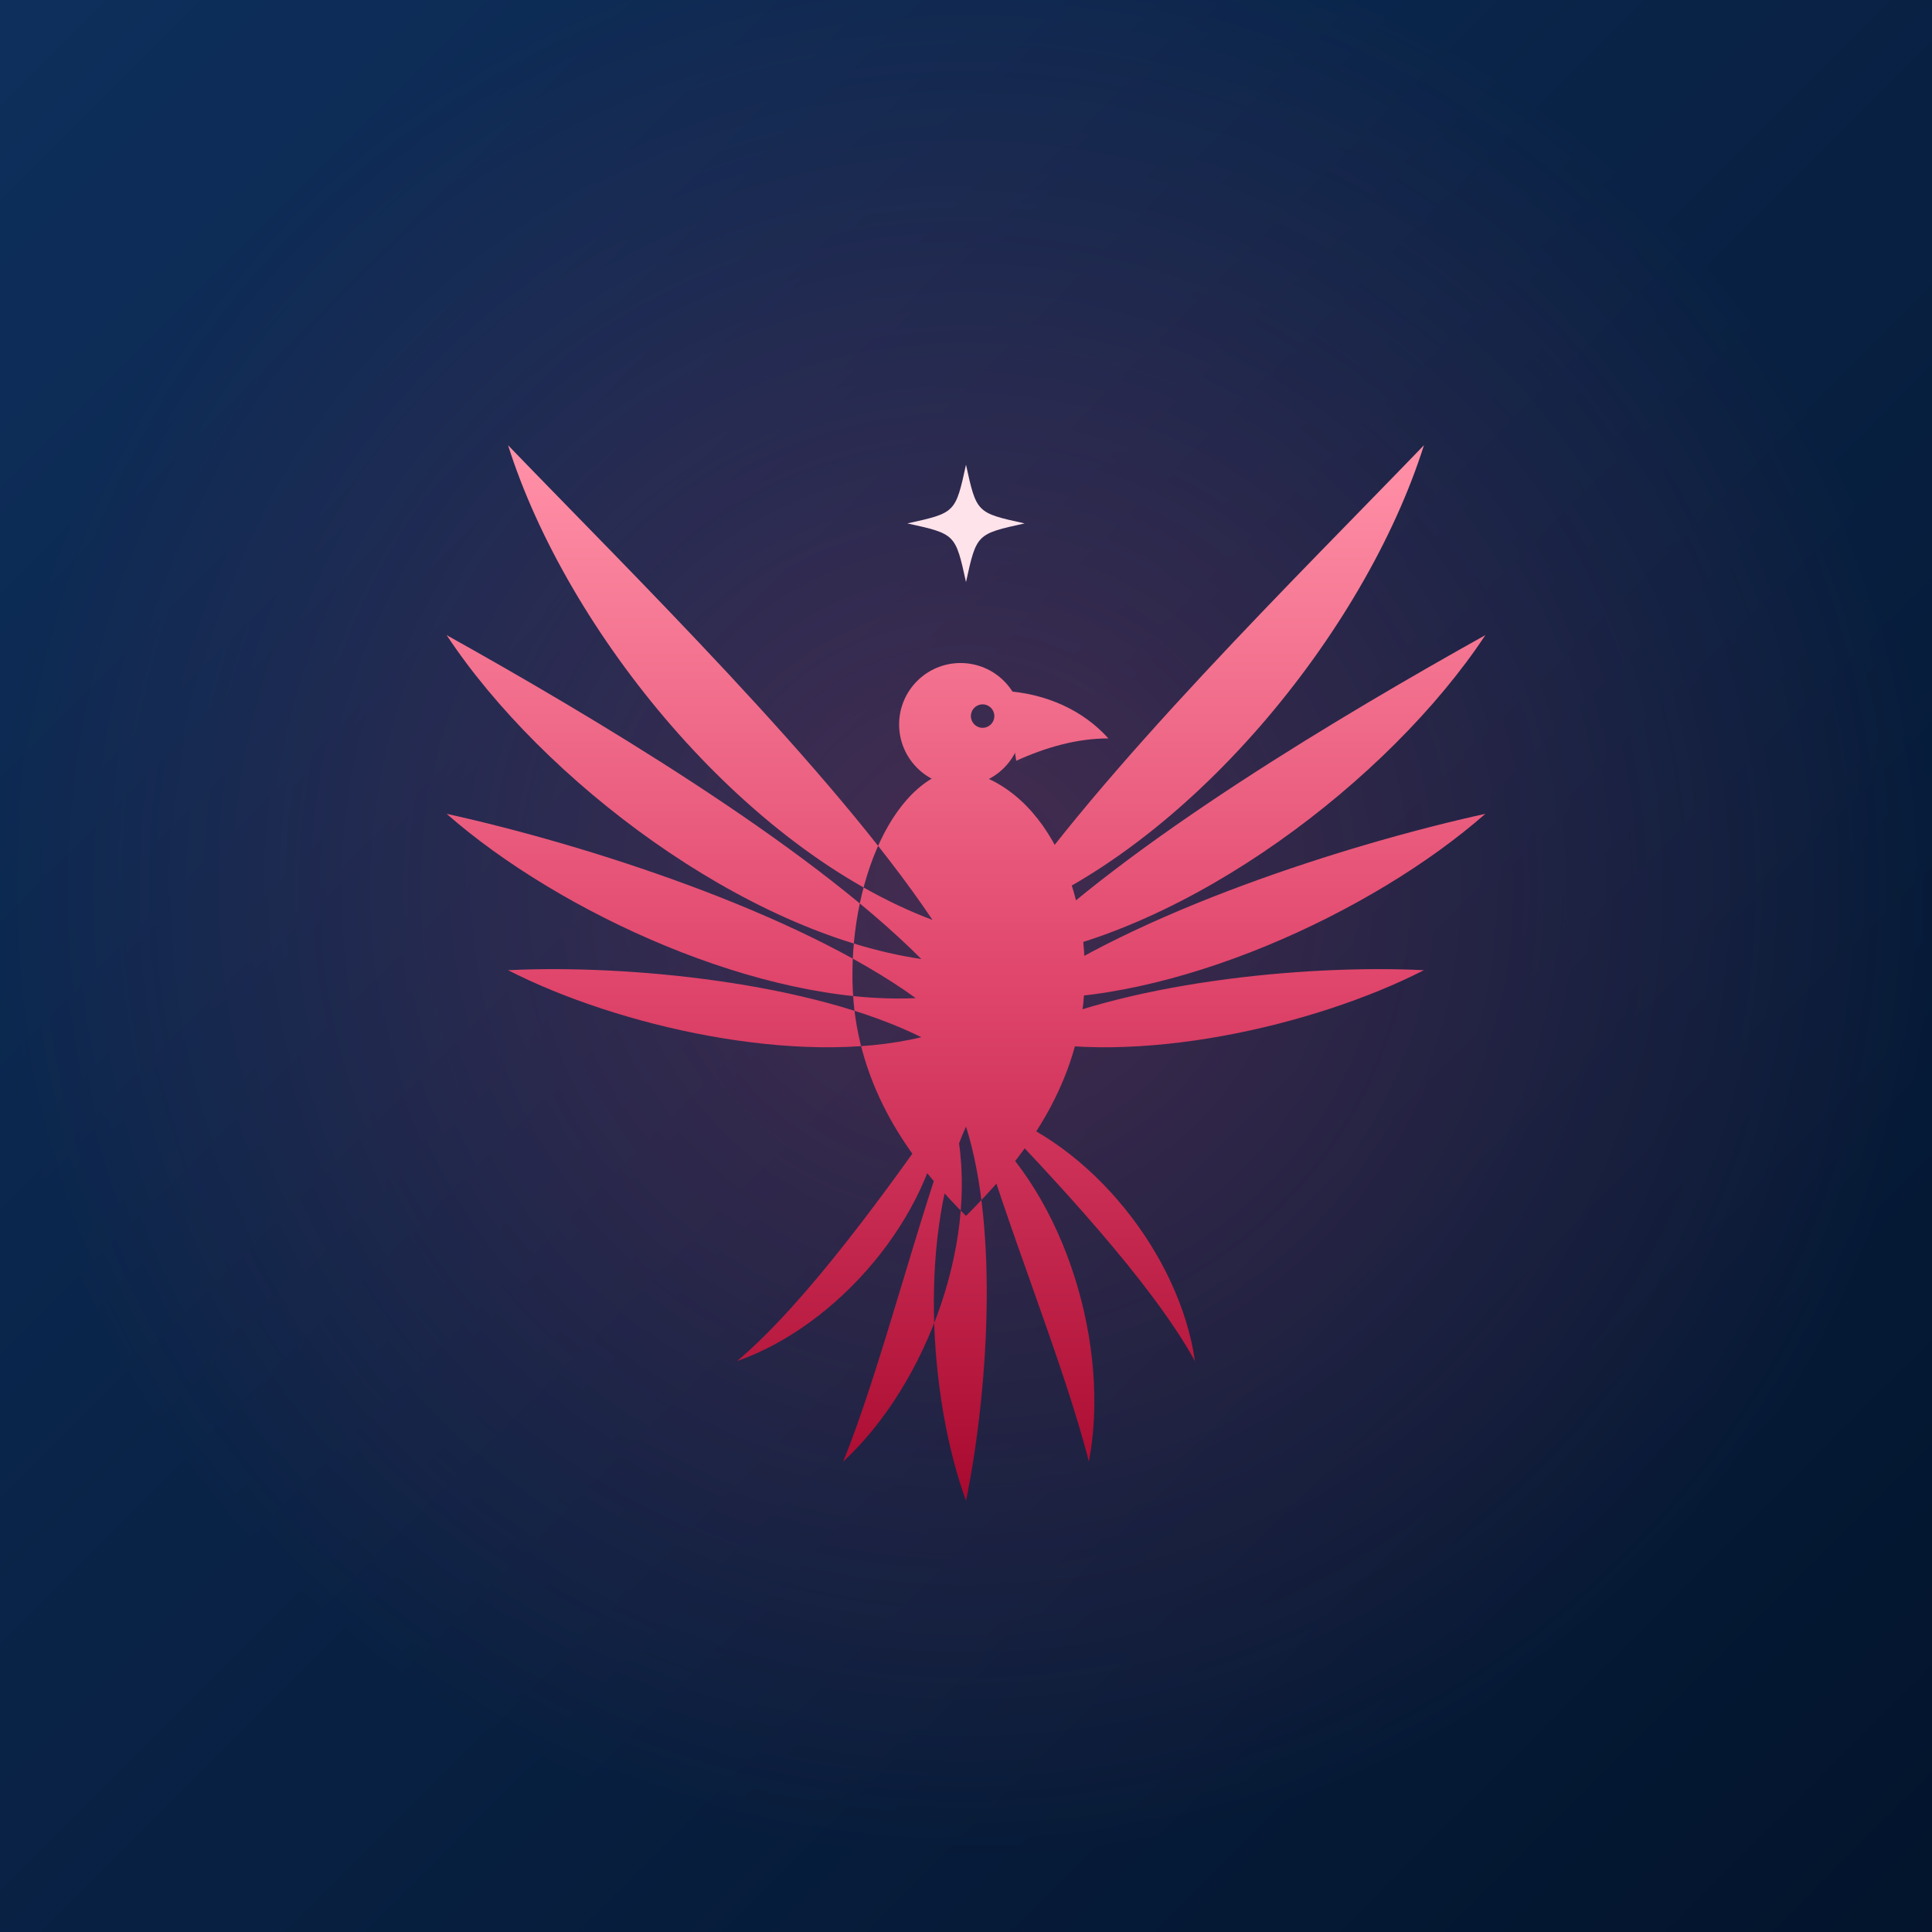
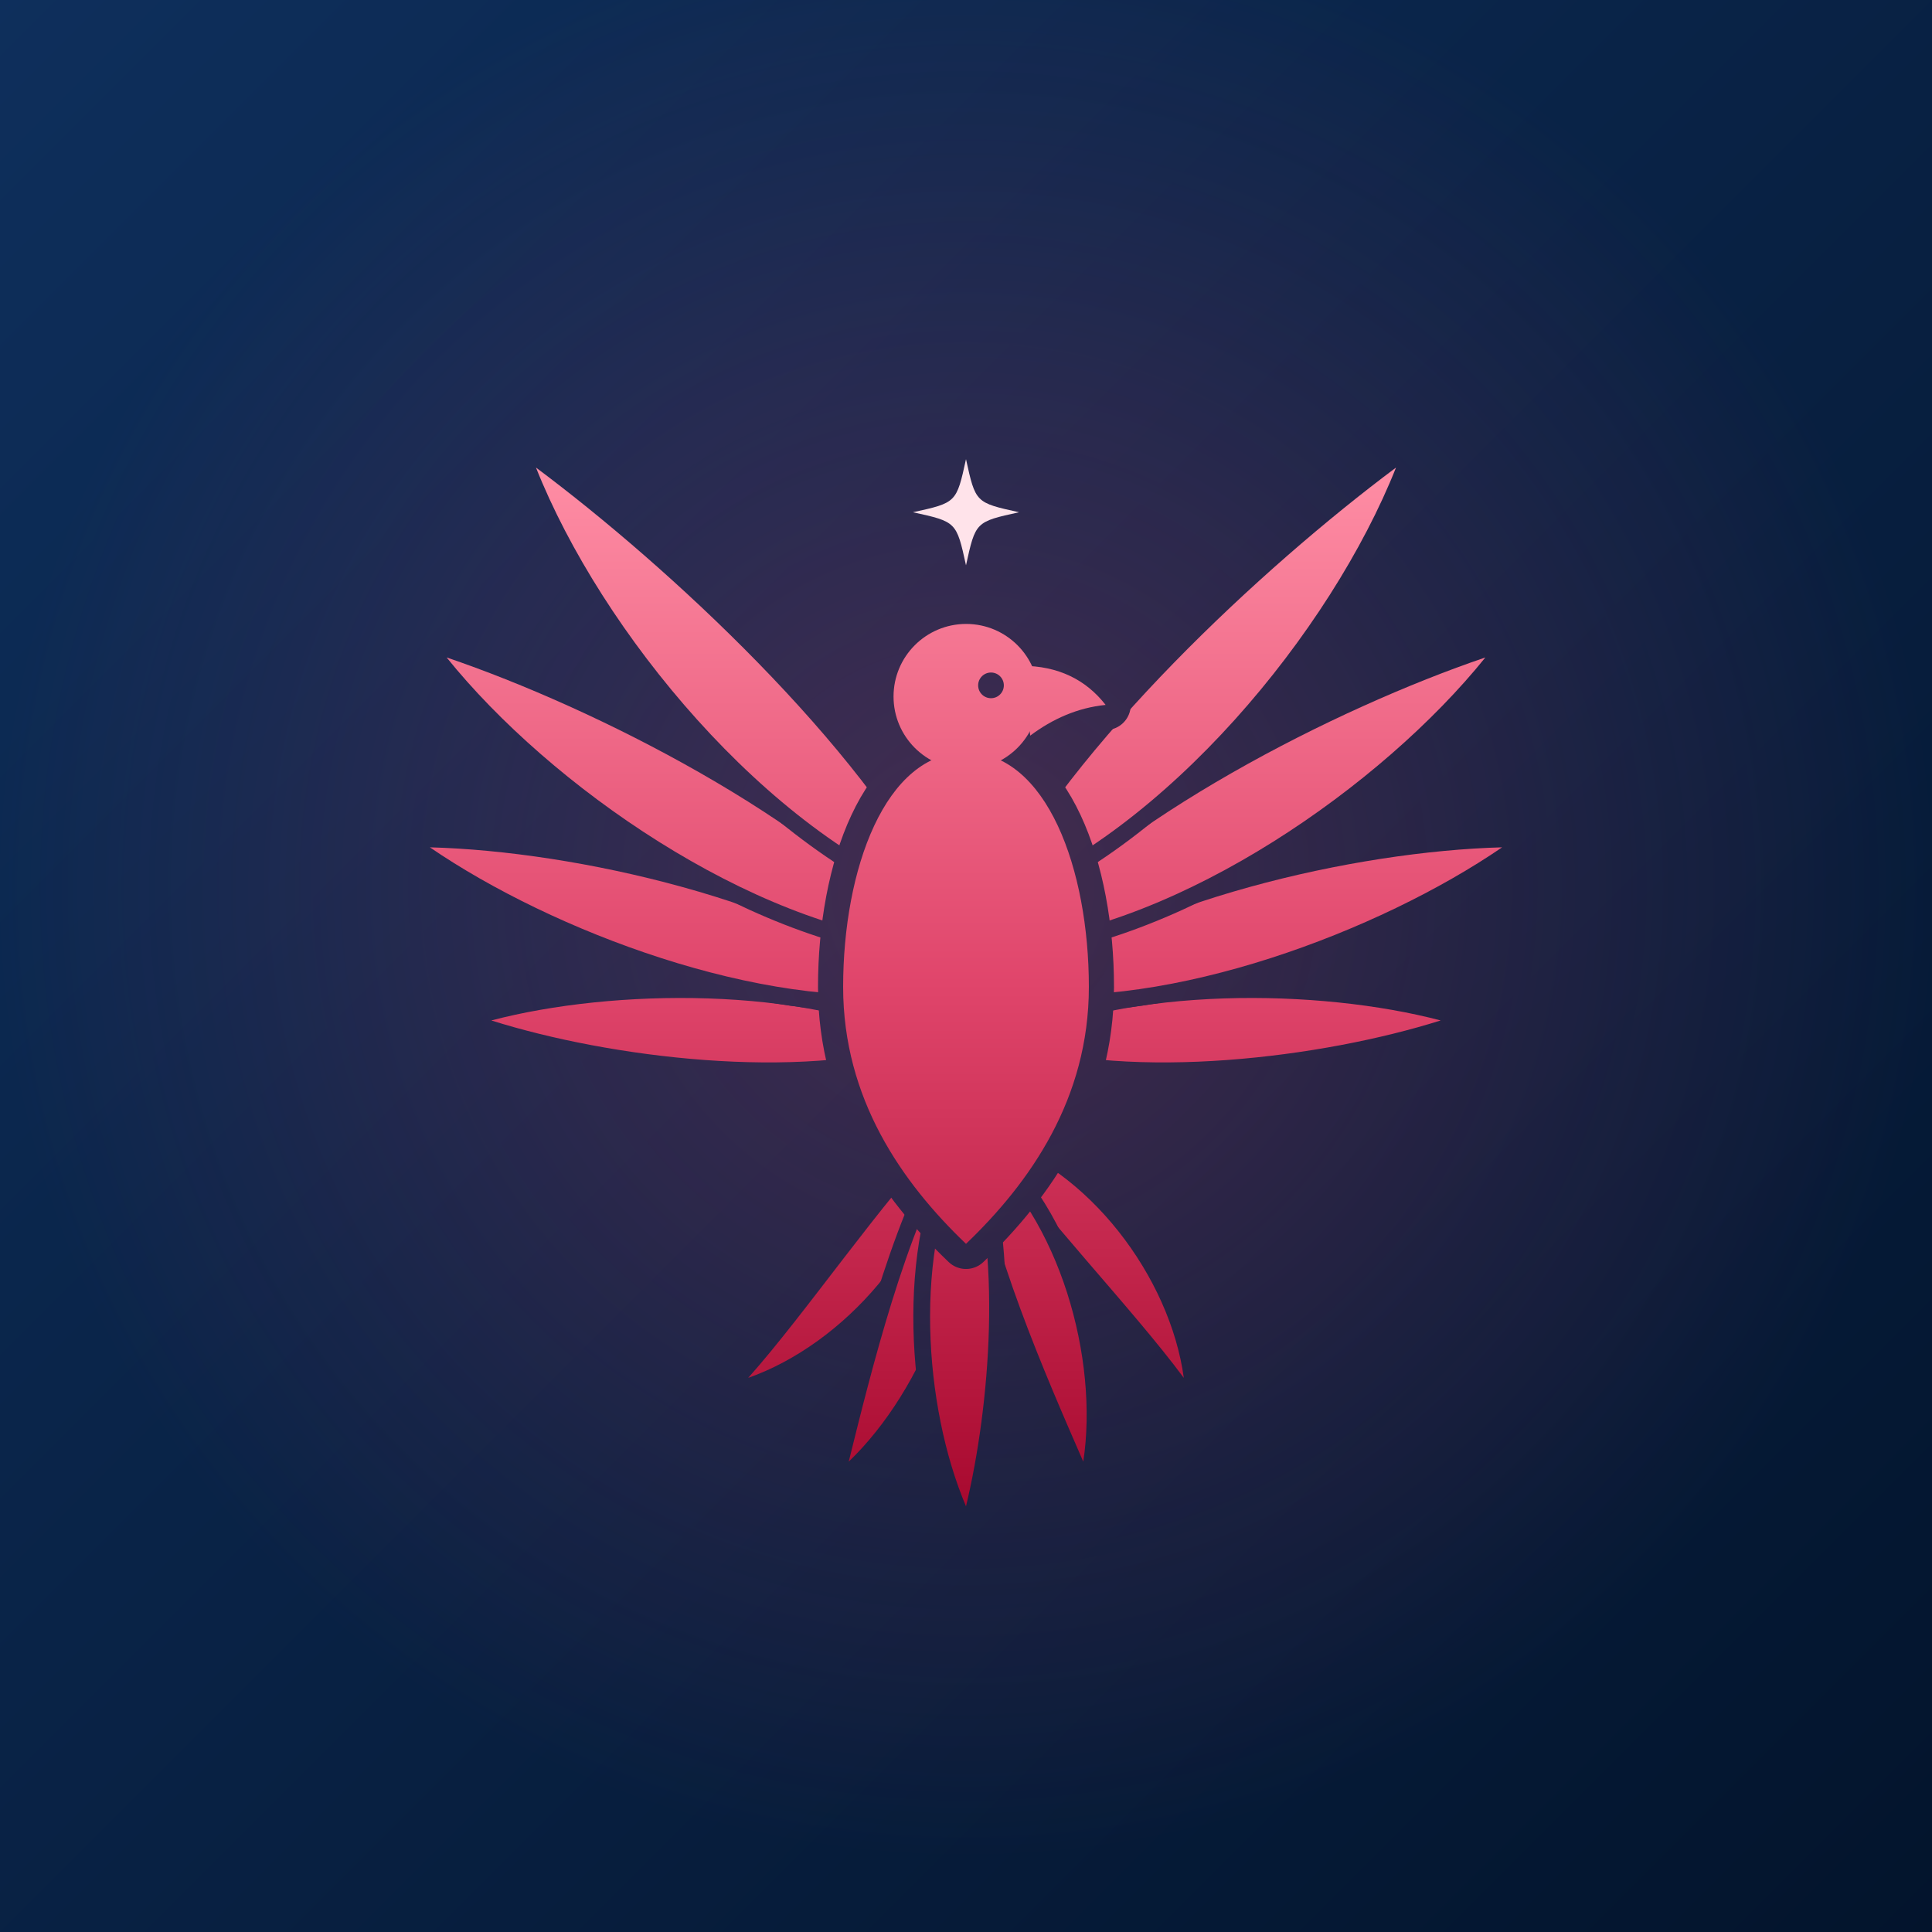
<svg xmlns="http://www.w3.org/2000/svg" viewBox="0 0 512 512" width="512" height="512">
  <defs>
    <linearGradient id="bg" x1="0" y1="0" x2="1" y2="1">
      <stop offset="0" stop-color="#0E2F5C" />
      <stop offset="1" stop-color="#03142C" />
    </linearGradient>
-     <linearGradient id="g" x1="0" y1="99" x2="0" y2="470" gradientUnits="userSpaceOnUse">
+     <linearGradient id="g" x1="0" y1="93" x2="0" y2="468" gradientUnits="userSpaceOnUse">
      <stop offset="0" stop-color="#FF8FA6" />
      <stop offset=".5" stop-color="#E0456B" />
      <stop offset="1" stop-color="#A8092F" />
    </linearGradient>
    <radialGradient id="glow" cx=".5" cy=".46" r=".5">
      <stop offset="0" stop-color="#E0456B" stop-opacity=".28" />
      <stop offset="1" stop-color="#E0456B" stop-opacity="0" />
    </radialGradient>
  </defs>
  <rect width="512" height="512" rx="0" fill="url(#bg)" />
  <rect width="512" height="512" rx="0" fill="url(#glow)" />
-   <g transform="translate(256 256) scale(0.74) translate(-256 -278.5)">
-     <path d="M244 262 C208.1 208.4 136.3 138 92 92 C113.1 158.8 176.5 236.7 244 262Z M268 262 C303.9 208.4 375.7 138 420 92 C398.9 158.8 335.5 236.7 268 262Z M240 276 C198.6 234.4 120.5 188.2 70 160 C104.3 211.9 176.6 266.7 240 276Z M272 276 C313.4 234.4 391.5 188.2 442 160 C407.7 211.9 335.4 266.7 272 276Z M238 290 C195.7 259.4 120 235 70 224 C110.4 259.5 182.7 292.6 238 290Z M274 290 C316.3 259.4 392 235 442 224 C401.6 259.5 329.3 292.6 274 290Z M240 304 C200.6 284.4 134.9 277.9 92 280 C131.3 300.1 195.7 314.7 240 304Z M272 304 C311.4 284.4 377.1 277.9 420 280 C380.7 300.1 316.3 314.7 272 304Z M256 336 C239 373.5 242.4 432.5 256 470 C263.7 432.5 267.9 373.5 256 336Z M252 334 C261.7 375 242.2 428.1 212 456 C225.6 422.6 239.1 367.6 252 334Z M260 334 C292.1 361.3 307.8 415.6 300 456 C291.2 421.1 269.5 368.7 260 334Z M248 330 C243.5 368.5 210 407.4 174 420 C199.4 398.6 229.1 356.7 248 330Z M264 330 C300.9 341.9 332.6 382.2 338 420 C322 391 286.5 353.7 264 330Z M252 208 C284 212 302 252 298 292 C294 326 274 350 256 368 C240 352 220 328 216 294 C212 258 226 214 252 208Z M270 180 C285 181 298 187 307 197 C296 197 285 200 274 205 Z" fill="url(#g)" />
-     <path d="M254 170 a22 22 0 1 0 0.1 0Z M262 184.8 a4.2 4.2 0 1 1 -0.1 0Z" fill="url(#g)" fill-rule="evenodd" />
-     <path d="M256 99 C259.78 116.22 259.78 116.22 277 120 C259.78 123.78 259.78 123.78 256 141 C252.22 123.78 252.22 123.78 235 120 C252.22 116.22 252.22 116.22 256 99Z" fill="#FFE3EA" />
+   <g transform="translate(256 256) scale(0.74) translate(-256 -274.5)">
+     <defs>
+       <mask id="hm9-0" maskUnits="userSpaceOnUse" x="0" y="0" width="512" height="512">
+         <rect width="512" height="512" fill="#fff" />
+         <path d="M256 198 C285 198 300 240 300 282 C300 322 279 352 256 374 C233 352 212 322 212 282 C212 240 227 198 256 198Z M276 167 C289 167 299 172 306 181 C296 182 287 186 279 192Z M256 152 a26 26 0 1 0 0.1 0Z" fill="#000" stroke="#000" stroke-width="18" stroke-linejoin="round" />
+       </mask>
+       <mask id="hm9-1" maskUnits="userSpaceOnUse" x="0" y="0" width="512" height="512">
+         <rect width="512" height="512" fill="#fff" />
+         <path d="M256 198 C285 198 300 240 300 282 C300 322 279 352 256 374 C233 352 212 322 212 282 C212 240 227 198 256 198Z M276 167 C289 167 299 172 306 181 C296 182 287 186 279 192Z M256 152 a26 26 0 1 0 0.1 0Z" fill="#000" stroke="#000" stroke-width="18" stroke-linejoin="round" />
+         <path d="M246 250 C218.1 195.3 150.1 131.9 102 96 C125.4 154.9 184.6 226.6 246 250Z" fill="#000" stroke="#000" stroke-width="12" stroke-linejoin="round" />
+       </mask>
+       <mask id="hm9-2" maskUnits="userSpaceOnUse" x="0" y="0" width="512" height="512">
+         <rect width="512" height="512" fill="#fff" />
+         <path d="M256 198 C285 198 300 240 300 282 C300 322 279 352 256 374 C233 352 212 322 212 282 C212 240 227 198 256 198Z M276 167 C289 167 299 172 306 181 C296 182 287 186 279 192Z M256 152 a26 26 0 1 0 0.1 0Z" fill="#000" stroke="#000" stroke-width="18" stroke-linejoin="round" />
+         <path d="M246 250 C218.1 195.3 150.1 131.9 102 96 C125.4 154.9 184.6 226.6 246 250Z" fill="#000" stroke="#000" stroke-width="12" stroke-linejoin="round" />
+         <path d="M240 266 C201.7 222 123.8 182.3 70 164 C107.1 210.1 178.9 259.9 240 266Z" fill="#000" stroke="#000" stroke-width="12" stroke-linejoin="round" />
+       </mask>
+       <mask id="hm9-3" maskUnits="userSpaceOnUse" x="0" y="0" width="512" height="512">
+         <rect width="512" height="512" fill="#fff" />
+         <path d="M256 198 C285 198 300 240 300 282 C300 322 279 352 256 374 C233 352 212 322 212 282 C212 240 227 198 256 198Z M276 167 C289 167 299 172 306 181 C296 182 287 186 279 192Z M256 152 a26 26 0 1 0 0.1 0Z" fill="#000" stroke="#000" stroke-width="18" stroke-linejoin="round" />
+         <path d="M246 250 C218.1 195.3 150.1 131.9 102 96 C125.4 154.9 184.6 226.6 246 250Z" fill="#000" stroke="#000" stroke-width="12" stroke-linejoin="round" />
+         <path d="M240 266 C201.7 222 123.8 182.3 70 164 C107.1 210.1 178.9 259.9 240 266Z" fill="#000" stroke="#000" stroke-width="12" stroke-linejoin="round" />
+         <path d="M238 284 C194.7 251.2 116.6 233.4 64 232 C108.1 262.2 183 290.3 238 284Z" fill="#000" stroke="#000" stroke-width="12" stroke-linejoin="round" />
+       </mask>
+       <mask id="hm9-4" maskUnits="userSpaceOnUse" x="0" y="0" width="512" height="512">
+         <rect width="512" height="512" fill="#fff" />
+         <path d="M256 198 C285 198 300 240 300 282 C300 322 279 352 256 374 C233 352 212 322 212 282 C212 240 227 198 256 198Z M276 167 C289 167 299 172 306 181 C296 182 287 186 279 192Z M256 152 a26 26 0 1 0 0.1 0Z" fill="#000" stroke="#000" stroke-width="18" stroke-linejoin="round" />
+       </mask>
+       <mask id="hm9-5" maskUnits="userSpaceOnUse" x="0" y="0" width="512" height="512">
+         <rect width="512" height="512" fill="#fff" />
+         <path d="M256 198 C285 198 300 240 300 282 C300 322 279 352 256 374 C233 352 212 322 212 282 C212 240 227 198 256 198Z M276 167 C289 167 299 172 306 181 C296 182 287 186 279 192Z M256 152 a26 26 0 1 0 0.1 0Z" fill="#000" stroke="#000" stroke-width="18" stroke-linejoin="round" />
+         <path d="M266 250 C293.9 195.3 361.9 131.9 410 96 C386.6 154.9 327.4 226.6 266 250Z" fill="#000" stroke="#000" stroke-width="12" stroke-linejoin="round" />
+       </mask>
+       <mask id="hm9-6" maskUnits="userSpaceOnUse" x="0" y="0" width="512" height="512">
+         <rect width="512" height="512" fill="#fff" />
+         <path d="M256 198 C285 198 300 240 300 282 C300 322 279 352 256 374 C233 352 212 322 212 282 C212 240 227 198 256 198Z M276 167 C289 167 299 172 306 181 C296 182 287 186 279 192Z M256 152 a26 26 0 1 0 0.1 0Z" fill="#000" stroke="#000" stroke-width="18" stroke-linejoin="round" />
+         <path d="M266 250 C293.9 195.3 361.9 131.9 410 96 C386.6 154.9 327.4 226.6 266 250Z" fill="#000" stroke="#000" stroke-width="12" stroke-linejoin="round" />
+         <path d="M272 266 C310.3 222 388.2 182.3 442 164 C404.9 210.1 333.1 259.9 272 266Z" fill="#000" stroke="#000" stroke-width="12" stroke-linejoin="round" />
+       </mask>
+       <mask id="hm9-7" maskUnits="userSpaceOnUse" x="0" y="0" width="512" height="512">
+         <rect width="512" height="512" fill="#fff" />
+         <path d="M256 198 C285 198 300 240 300 282 C300 322 279 352 256 374 C233 352 212 322 212 282 C212 240 227 198 256 198Z M276 167 C289 167 299 172 306 181 C296 182 287 186 279 192Z M256 152 a26 26 0 1 0 0.1 0Z" fill="#000" stroke="#000" stroke-width="18" stroke-linejoin="round" />
+         <path d="M266 250 C293.9 195.3 361.9 131.9 410 96 C386.6 154.9 327.4 226.6 266 250Z" fill="#000" stroke="#000" stroke-width="12" stroke-linejoin="round" />
+         <path d="M272 266 C310.3 222 388.2 182.3 442 164 C404.9 210.1 333.1 259.9 272 266Z" fill="#000" stroke="#000" stroke-width="12" stroke-linejoin="round" />
+         <path d="M274 284 C317.3 251.2 395.4 233.4 448 232 C403.9 262.2 329 290.3 274 284Z" fill="#000" stroke="#000" stroke-width="12" stroke-linejoin="round" />
+       </mask>
+       <mask id="hm9-8" maskUnits="userSpaceOnUse" x="0" y="0" width="512" height="512">
+         <rect width="512" height="512" fill="#fff" />
+         <path d="M256 198 C285 198 300 240 300 282 C300 322 279 352 256 374 C233 352 212 322 212 282 C212 240 227 198 256 198Z M276 167 C289 167 299 172 306 181 C296 182 287 186 279 192Z M256 152 a26 26 0 1 0 0.1 0Z" fill="#000" stroke="#000" stroke-width="18" stroke-linejoin="round" />
+       </mask>
+       <mask id="hm9-9" maskUnits="userSpaceOnUse" x="0" y="0" width="512" height="512">
+         <rect width="512" height="512" fill="#fff" />
+         <path d="M256 198 C285 198 300 240 300 282 C300 322 279 352 256 374 C233 352 212 322 212 282 C212 240 227 198 256 198Z M276 167 C289 167 299 172 306 181 C296 182 287 186 279 192Z M256 152 a26 26 0 1 0 0.1 0Z" fill="#000" stroke="#000" stroke-width="18" stroke-linejoin="round" />
+         <path d="M256 340 C237 375.8 240.8 432.2 256 468 C264.6 432.2 269.3 375.8 256 340Z" fill="#000" stroke="#000" stroke-width="12" stroke-linejoin="round" />
+       </mask>
+       <mask id="hm9-10" maskUnits="userSpaceOnUse" x="0" y="0" width="512" height="512">
+         <rect width="512" height="512" fill="#fff" />
+         <path d="M256 198 C285 198 300 240 300 282 C300 322 279 352 256 374 C233 352 212 322 212 282 C212 240 227 198 256 198Z M276 167 C289 167 299 172 306 181 C296 182 287 186 279 192Z M256 152 a26 26 0 1 0 0.1 0Z" fill="#000" stroke="#000" stroke-width="18" stroke-linejoin="round" />
+         <path d="M256 340 C237 375.8 240.8 432.2 256 468 C264.6 432.2 269.3 375.8 256 340Z" fill="#000" stroke="#000" stroke-width="12" stroke-linejoin="round" />
+         <path d="M252 340 C260.3 377.8 240.9 426.2 214 452 C222 419.7 234.5 369 252 340Z" fill="#000" stroke="#000" stroke-width="12" stroke-linejoin="round" />
+       </mask>
+       <mask id="hm9-11" maskUnits="userSpaceOnUse" x="0" y="0" width="512" height="512">
+         <rect width="512" height="512" fill="#fff" />
+         <path d="M256 198 C285 198 300 240 300 282 C300 322 279 352 256 374 C233 352 212 322 212 282 C212 240 227 198 256 198Z M276 167 C289 167 299 172 306 181 C296 182 287 186 279 192Z M256 152 a26 26 0 1 0 0.1 0Z" fill="#000" stroke="#000" stroke-width="18" stroke-linejoin="round" />
+         <path d="M256 340 C237 375.8 240.8 432.2 256 468 C264.6 432.2 269.3 375.8 256 340Z" fill="#000" stroke="#000" stroke-width="12" stroke-linejoin="round" />
+       </mask>
+       <mask id="hm9-12" maskUnits="userSpaceOnUse" x="0" y="0" width="512" height="512">
+         <rect width="512" height="512" fill="#fff" />
+         <path d="M256 198 C285 198 300 240 300 282 C300 322 279 352 256 374 C233 352 212 322 212 282 C212 240 227 198 256 198Z M276 167 C289 167 299 172 306 181 C296 182 287 186 279 192Z M256 152 a26 26 0 1 0 0.1 0Z" fill="#000" stroke="#000" stroke-width="18" stroke-linejoin="round" />
+         <path d="M256 340 C237 375.8 240.8 432.2 256 468 C264.6 432.2 269.3 375.8 256 340Z" fill="#000" stroke="#000" stroke-width="12" stroke-linejoin="round" />
+         <path d="M260 340 C289.6 364.9 303.6 415.1 298 452 C284.7 421.5 263.8 373.7 260 340Z" fill="#000" stroke="#000" stroke-width="12" stroke-linejoin="round" />
+       </mask>
+     </defs>
+     <path d="M246 250 C218.1 195.3 150.1 131.9 102 96 C125.4 154.9 184.6 226.6 246 250Z" fill="url(#g)" mask="url(#hm9-0)" />
+     <path d="M240 266 C201.7 222 123.8 182.3 70 164 C107.1 210.1 178.9 259.9 240 266Z" fill="url(#g)" mask="url(#hm9-1)" />
+     <path d="M238 284 C194.7 251.2 116.6 233.4 64 232 C108.1 262.2 183 290.3 238 284Z" fill="url(#g)" mask="url(#hm9-2)" />
+     <path d="M240 302 C197.8 281.8 129.8 282.5 86 294 C128.5 307.4 196 315.7 240 302Z" fill="url(#g)" mask="url(#hm9-3)" />
+     <path d="M266 250 C293.9 195.3 361.9 131.9 410 96 C386.6 154.9 327.4 226.6 266 250Z" fill="url(#g)" mask="url(#hm9-4)" />
+     <path d="M272 266 C310.3 222 388.2 182.3 442 164 C404.9 210.1 333.1 259.9 272 266Z" fill="url(#g)" mask="url(#hm9-5)" />
+     <path d="M274 284 C317.3 251.2 395.4 233.4 448 232 C403.9 262.2 329 290.3 274 284Z" fill="url(#g)" mask="url(#hm9-6)" />
+     <path d="M272 302 C314.2 281.8 382.2 282.5 426 294 C383.5 307.4 316 315.7 272 302Z" fill="url(#g)" mask="url(#hm9-7)" />
+     <path d="M256 340 C237 375.8 240.8 432.2 256 468 C264.6 432.2 269.3 375.8 256 340Z" fill="url(#g)" mask="url(#hm9-8)" />
+     <path d="M252 340 C260.3 377.8 240.9 426.2 214 452 C222 419.7 234.5 369 252 340Z" fill="url(#g)" mask="url(#hm9-9)" />
+     <path d="M248 336 C244.7 373.3 212.3 409.9 178 422 C198.7 398.8 226.2 358.3 248 336Z" fill="url(#g)" mask="url(#hm9-10)" />
+     <path d="M260 340 C289.6 364.9 303.6 415.1 298 452 C284.7 421.5 263.8 373.7 260 340Z" fill="url(#g)" mask="url(#hm9-11)" />
+     <path d="M264 336 C299.9 346.8 329.1 386 334 422 C315.5 397 281.4 361.8 264 336Z" fill="url(#g)" mask="url(#hm9-12)" />
+     <path d="M256 198 C285 198 300 240 300 282 C300 322 279 352 256 374 C233 352 212 322 212 282 C212 240 227 198 256 198Z M276 167 C289 167 299 172 306 181 C296 182 287 186 279 192Z" fill="url(#g)" />
+     <path d="M256 152 a26 26 0 1 0 0.1 0Z M265 169.4 a4.6 4.6 0 1 1 -0.1 0Z" fill="url(#g)" fill-rule="evenodd" />
+     <path d="M256 93 C259.42 108.58 259.42 108.58 275 112 C259.42 115.42 259.42 115.42 256 131 C252.58 115.42 252.58 115.42 237 112 C252.58 108.58 252.58 108.58 256 93Z" fill="#FFE3EA" />
  </g>
</svg>
